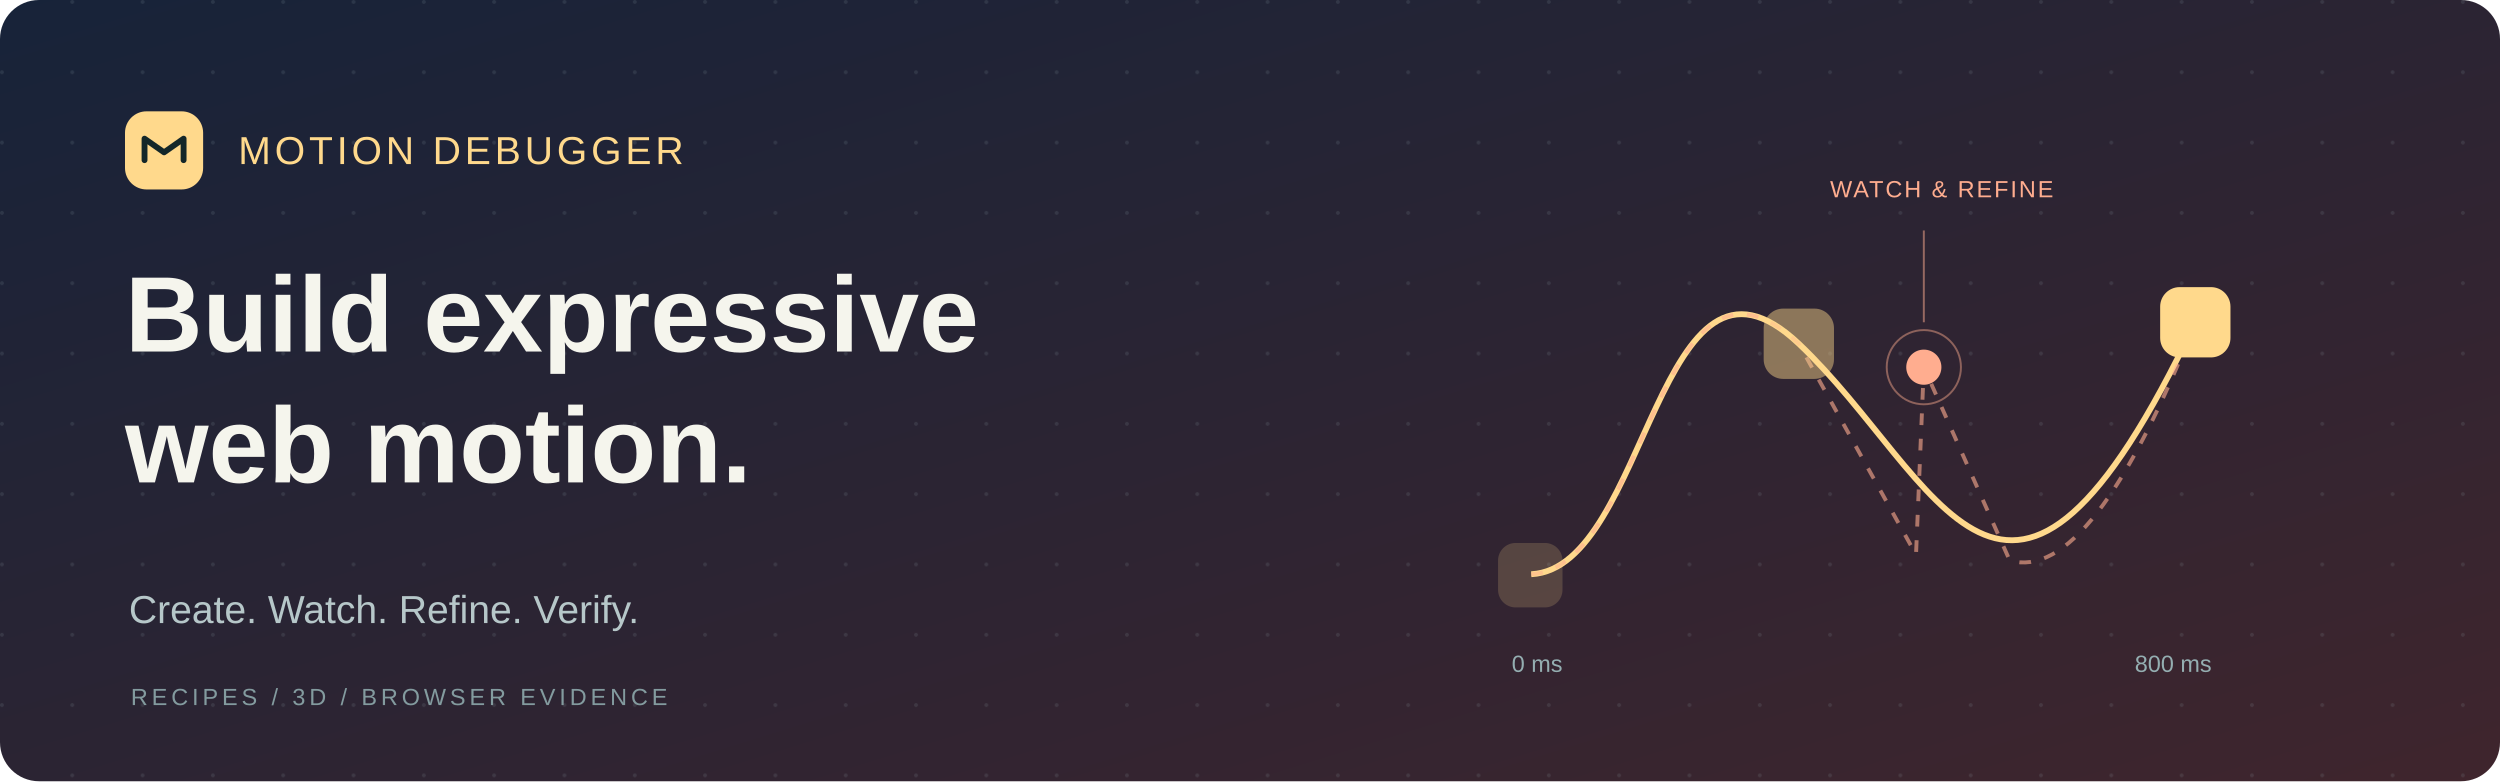
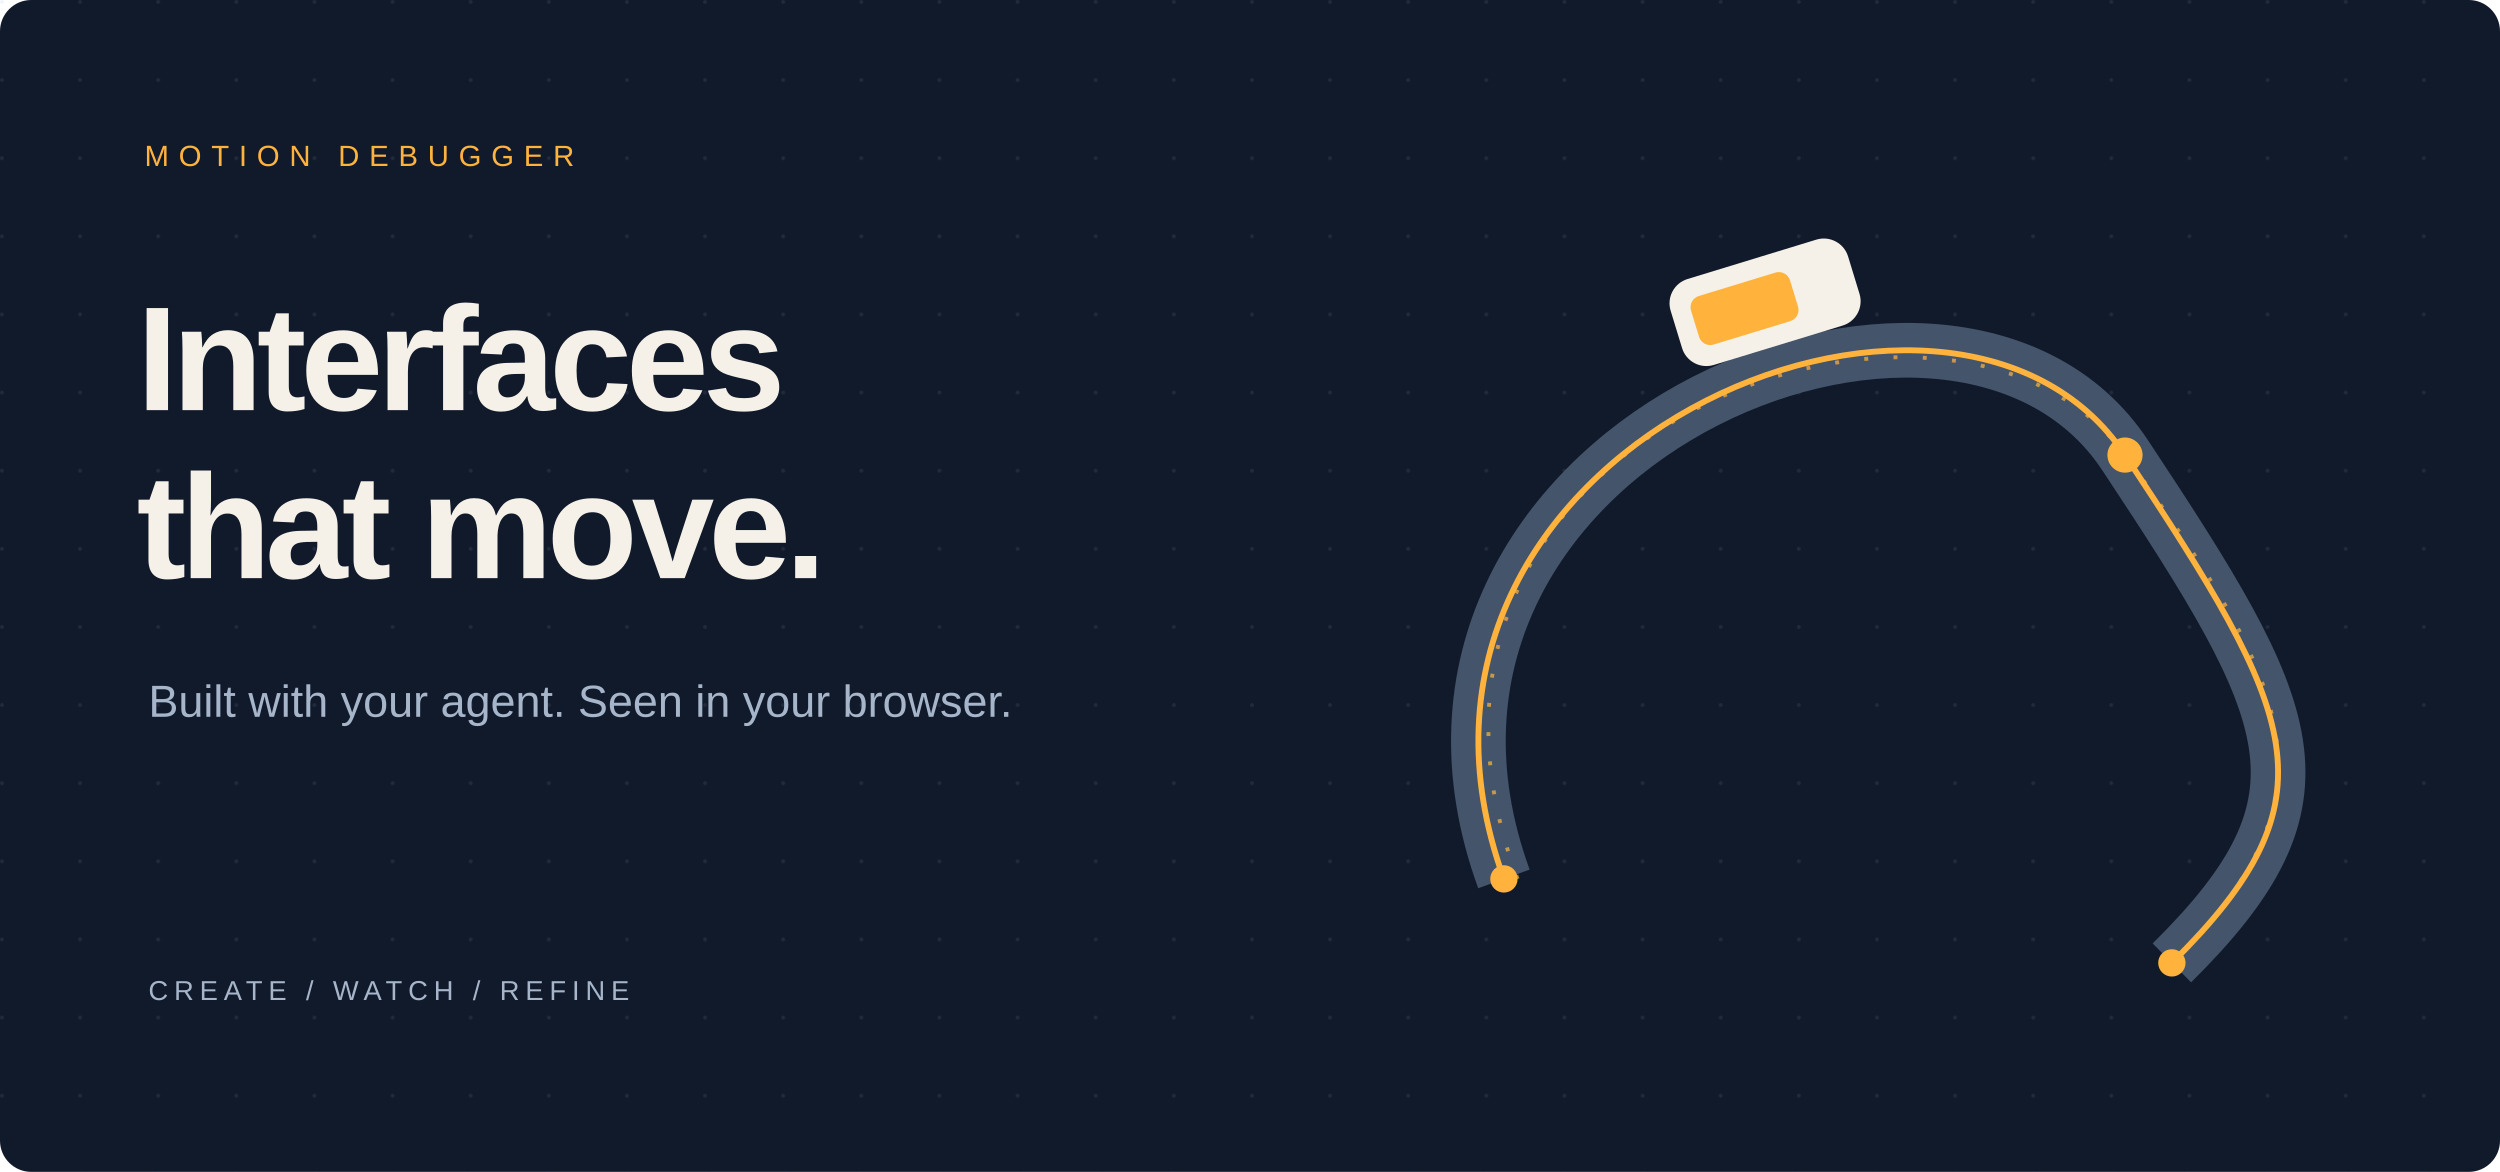
- <svg xmlns="http://www.w3.org/2000/svg" width="1280" height="400" viewBox="0 0 1280 400" role="img" aria-labelledby="title desc">
+ <svg xmlns="http://www.w3.org/2000/svg" width="1280" height="600" viewBox="0 0 1280 600" role="img" aria-labelledby="title desc">
  <defs>
-     <linearGradient id="bg" x2="1" y2="1">
-       <stop stop-color="#172339" />
-       <stop offset="1" stop-color="#3f252d" />
-     </linearGradient>
-     <pattern id="grid" width="36" height="36" patternUnits="userSpaceOnUse">
-       <circle cx="1" cy="1" r="1" fill="#9baeb4" opacity=".14" />
+     <pattern id="grid" width="40" height="40" patternUnits="userSpaceOnUse">
+       <circle cx="1" cy="1" r="1" fill="#93a4bf" opacity=".12" />
    </pattern>
  </defs>
-   <rect width="1280" height="400" rx="20" fill="url(#bg)" />
-   <rect width="1280" height="400" rx="20" fill="url(#grid)" />
-   <g font-family="Arial, Helvetica, sans-serif">
-     <g transform="translate(64 57)">
-       <rect width="40" height="40" rx="11" fill="#ffd98c" />
-       <path d="M10 25V14l10 7 10-7v11" fill="none" stroke="#142729" stroke-width="3" stroke-linecap="round" stroke-linejoin="round" />
-       <text x="58" y="27" font-size="20" fill="#ffd98c" letter-spacing="2">MOTION DEBUGGER</text>
-     </g>
-     <text x="64" y="180" font-size="55" font-weight="700" fill="#f5f5ed">Build expressive</text>
-     <text x="64" y="247" font-size="55" font-weight="700" fill="#f5f5ed">web motion.</text>
-     <text x="66" y="319" font-size="20" fill="#b6c7c9">Create. Watch. Refine. Verify.</text>
-     <text x="67" y="361" font-size="12" letter-spacing="2" fill="#839b9f">RECIPES / 3D / BROWSER EVIDENCE</text>
-     <g transform="translate(784 81)">
-       <path d="M0 213C60 210 65 27 137 95S243 288 340 84" fill="none" stroke="#ffd98c" stroke-width="3" />
-       <path d="M0 213C60 210 65 27 137 95L197 203 201 107 245 206Q287 218 340 84" fill="none" stroke="#ffad8f" stroke-width="2" stroke-dasharray="6 7" opacity=".6" />
-       <rect x="-17" y="197" width="33" height="33" rx="9" fill="#ffd98c" opacity=".18" />
-       <rect x="119" y="77" width="36" height="36" rx="10" fill="#ffd98c" opacity=".45" />
-       <rect x="322" y="66" width="36" height="36" rx="10" fill="#ffd98c" />
-       <circle cx="201" cy="107" r="9" fill="#ffad8f" />
-       <circle cx="201" cy="107" r="19" fill="none" stroke="#ffad8f" opacity=".45" />
-       <path d="M201 84V37" stroke="#ffad8f" opacity=".5" />
-       <text x="153" y="20" font-size="12" fill="#ffad8f" letter-spacing="1">WATCH &amp; REFINE</text>
-       <text x="-10" y="263" font-size="12" fill="#94aeb1">0 ms</text>
-       <text x="309" y="263" font-size="12" fill="#94aeb1">800 ms</text>
-     </g>
+   <rect width="1280" height="600" rx="16" fill="#111a2b" />
+   <rect width="1280" height="600" fill="url(#grid)" />
+   <g font-family="Arial,Helvetica,sans-serif">
+     <text x="74" y="85" font-size="15" letter-spacing="5" fill="#ffb33d">MOTION DEBUGGER</text>
+     <text x="70" y="210" font-size="76" font-weight="700" letter-spacing="-3" fill="#f5f1e8">Interfaces</text>
+     <text x="70" y="296" font-size="76" font-weight="700" letter-spacing="-3" fill="#f5f1e8">that move.</text>
+     <text x="76" y="367" font-size="23" fill="#a6b5ca">Built with your agent. Seen in your browser.</text>
+     <text x="76" y="512" font-size="14" letter-spacing="3" fill="#a6b5ca">CREATE / WATCH / REFINE</text>
  </g>
+   <g fill="none">
+     <path d="M770 450C690 230 1000 100 1088 233S1198 408 1112 493" stroke="#44546b" stroke-width="28" />
+     <path d="M770 450C690 230 1000 100 1088 233S1198 408 1112 493" stroke="#ffb33d" stroke-width="3" />
+     <path d="M777 450C691 220 1000 112 1088 233S1198 408 1112 493" stroke="#ffb33d" stroke-width="2" stroke-dasharray="2 13" opacity=".7" />
+   </g>
+   <g fill="#ffb33d">
+     <circle cx="770" cy="450" r="7" />
+     <circle cx="1088" cy="233" r="9" />
+     <circle cx="1112" cy="493" r="7" />
+   </g>
+   <rect x="857" y="133" width="95" height="46" rx="13" transform="rotate(-17 900 158)" fill="#f5f1e8" />
+   <rect x="867" y="143" width="53" height="26" rx="6" transform="rotate(-17 900 158)" fill="#ffb33d" />
</svg>
